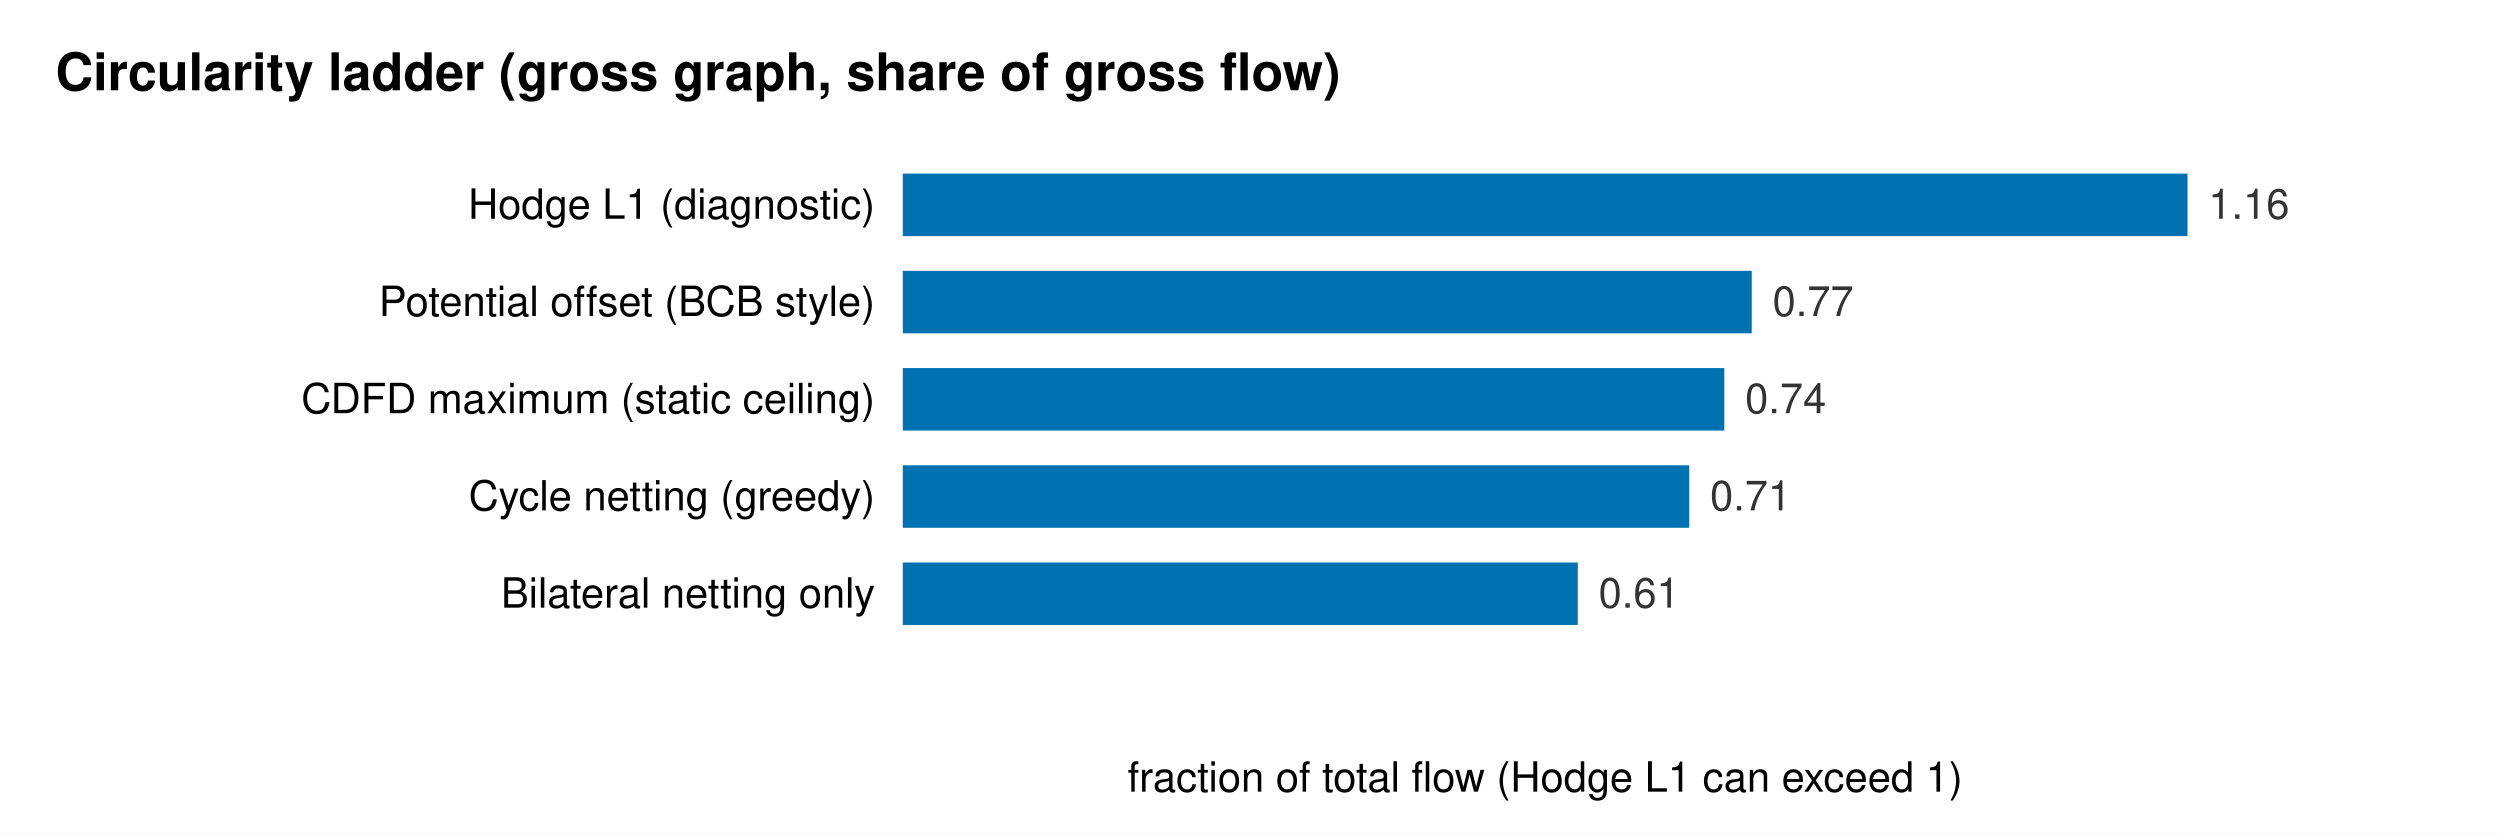
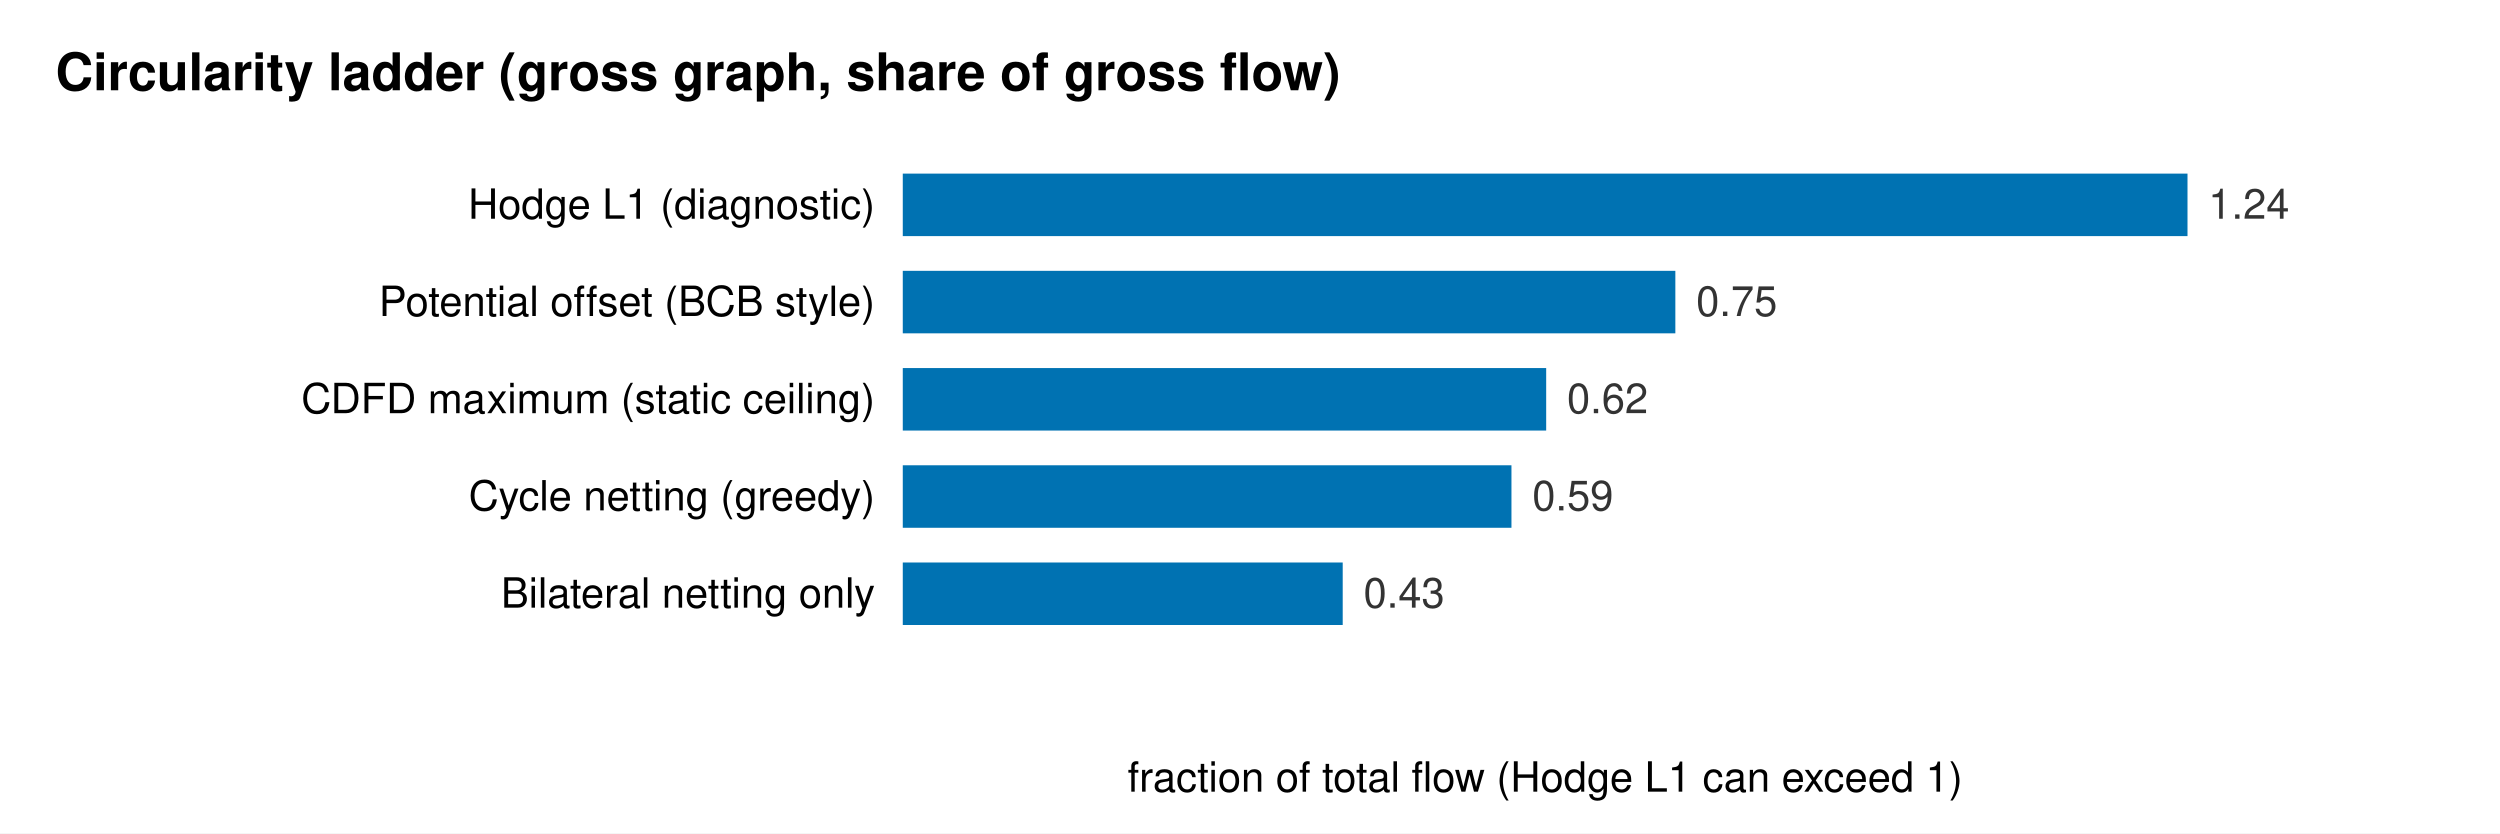
<svg xmlns="http://www.w3.org/2000/svg" viewBox="0 0 720 240" width="720" height="240" font-family="Helvetica, Arial, sans-serif" font-size="12">
  <rect width="100%" height="100%" fill="#ffffff" />
  <text x="16" y="26" font-size="15" font-weight="bold">Circularity ladder (gross graph, share of gross flow)</text>
  <text x="252.0" y="63.0" text-anchor="end">Hodge L1 (diagnostic)</text>
  <rect x="260" y="50.0" width="370.0" height="18" fill="#0072B2" />
-   <text x="636.0" y="63.0" fill="#333">1.16</text>
+   <text x="636.0" y="63.0" fill="#333">1.24</text>
  <text x="252.0" y="91.0" text-anchor="end">Potential offset (BCB style)</text>
-   <rect x="260" y="78.0" width="244.5" height="18" fill="#0072B2" />
-   <text x="510.5" y="91.0" fill="#333">0.77</text>
+   <rect x="260" y="78.0" width="222.5" height="18" fill="#0072B2" />
+   <text x="488.5" y="91.0" fill="#333">0.75</text>
  <text x="252.0" y="119.0" text-anchor="end">CDFD maximum (static ceiling)</text>
-   <rect x="260" y="106.0" width="236.6" height="18" fill="#0072B2" />
-   <text x="502.6" y="119.0" fill="#333">0.74</text>
+   <rect x="260" y="106.0" width="185.3" height="18" fill="#0072B2" />
+   <text x="451.3" y="119.0" fill="#333">0.62</text>
  <text x="252.0" y="147.0" text-anchor="end">Cycle netting (greedy)</text>
-   <rect x="260" y="134.0" width="226.5" height="18" fill="#0072B2" />
-   <text x="492.5" y="147.0" fill="#333">0.71</text>
+   <rect x="260" y="134.0" width="175.3" height="18" fill="#0072B2" />
+   <text x="441.3" y="147.0" fill="#333">0.59</text>
  <text x="252.0" y="175.0" text-anchor="end">Bilateral netting only</text>
-   <rect x="260" y="162.0" width="194.4" height="18" fill="#0072B2" />
-   <text x="460.4" y="175.0" fill="#333">0.61</text>
+   <rect x="260" y="162.0" width="126.7" height="18" fill="#0072B2" />
+   <text x="392.7" y="175.0" fill="#333">0.43</text>
  <text x="445.0" y="228.0" text-anchor="middle">fraction of total flow (Hodge L1 can exceed 1)</text>
</svg>
